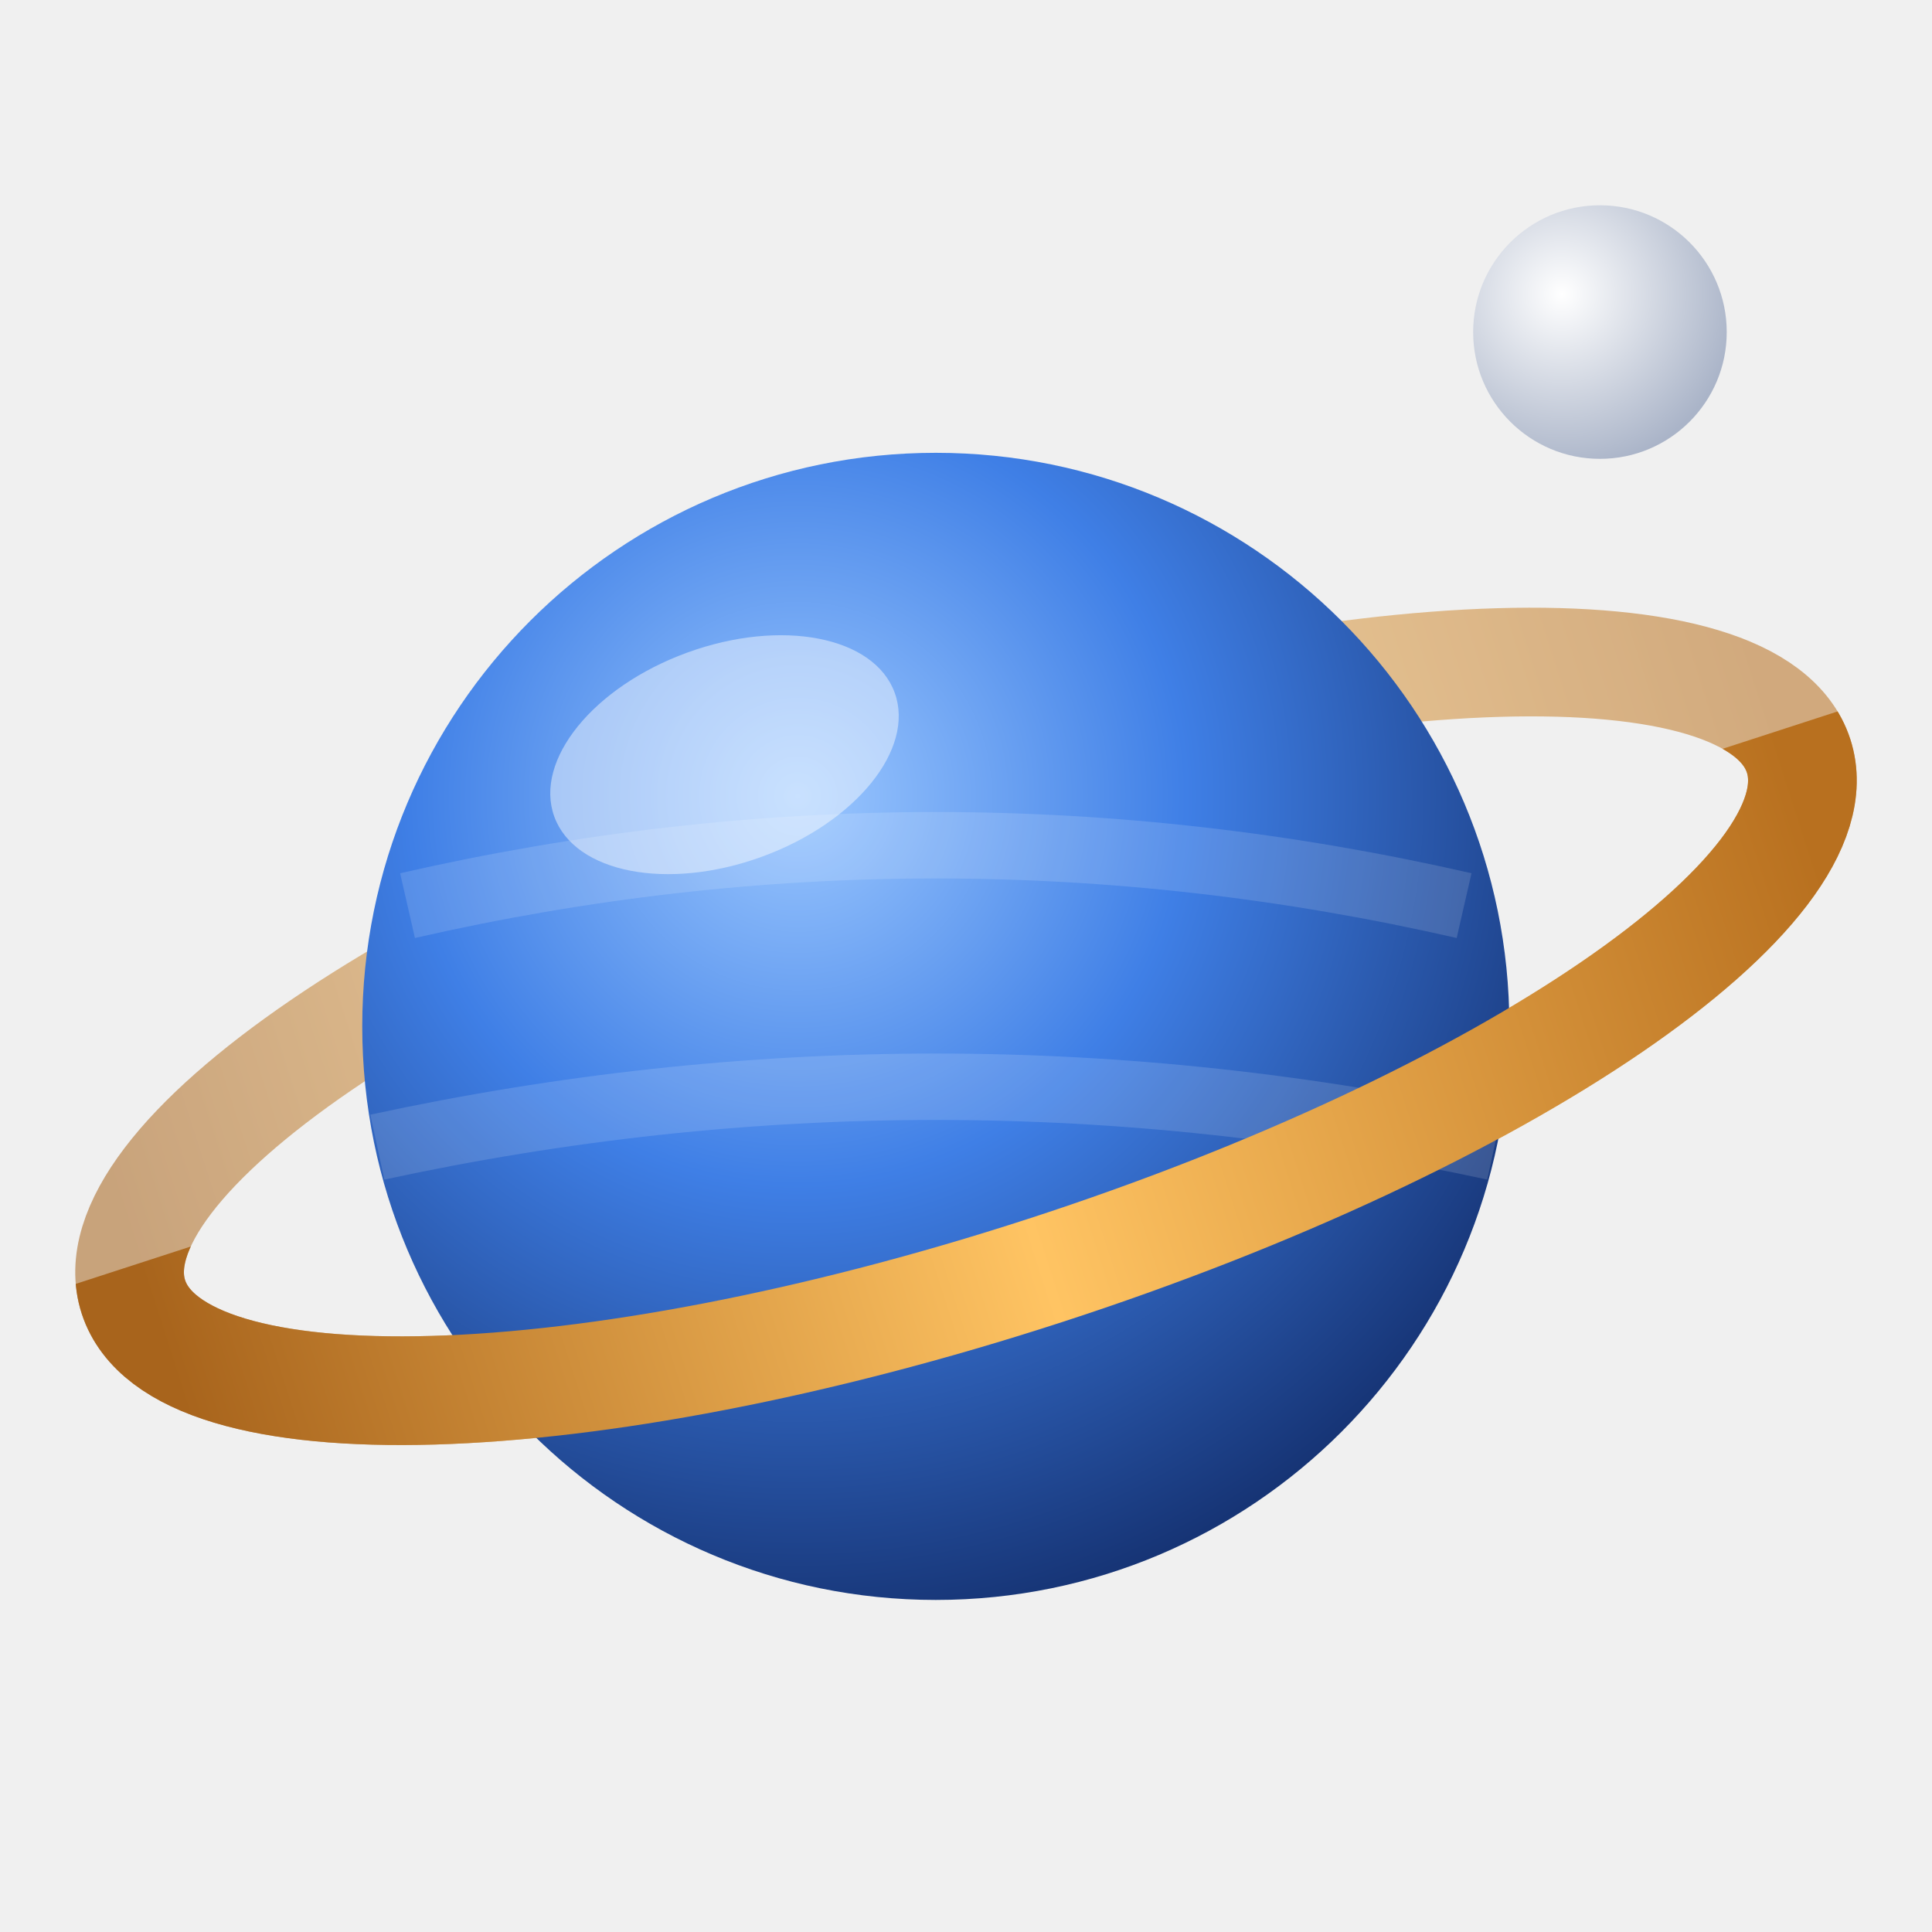
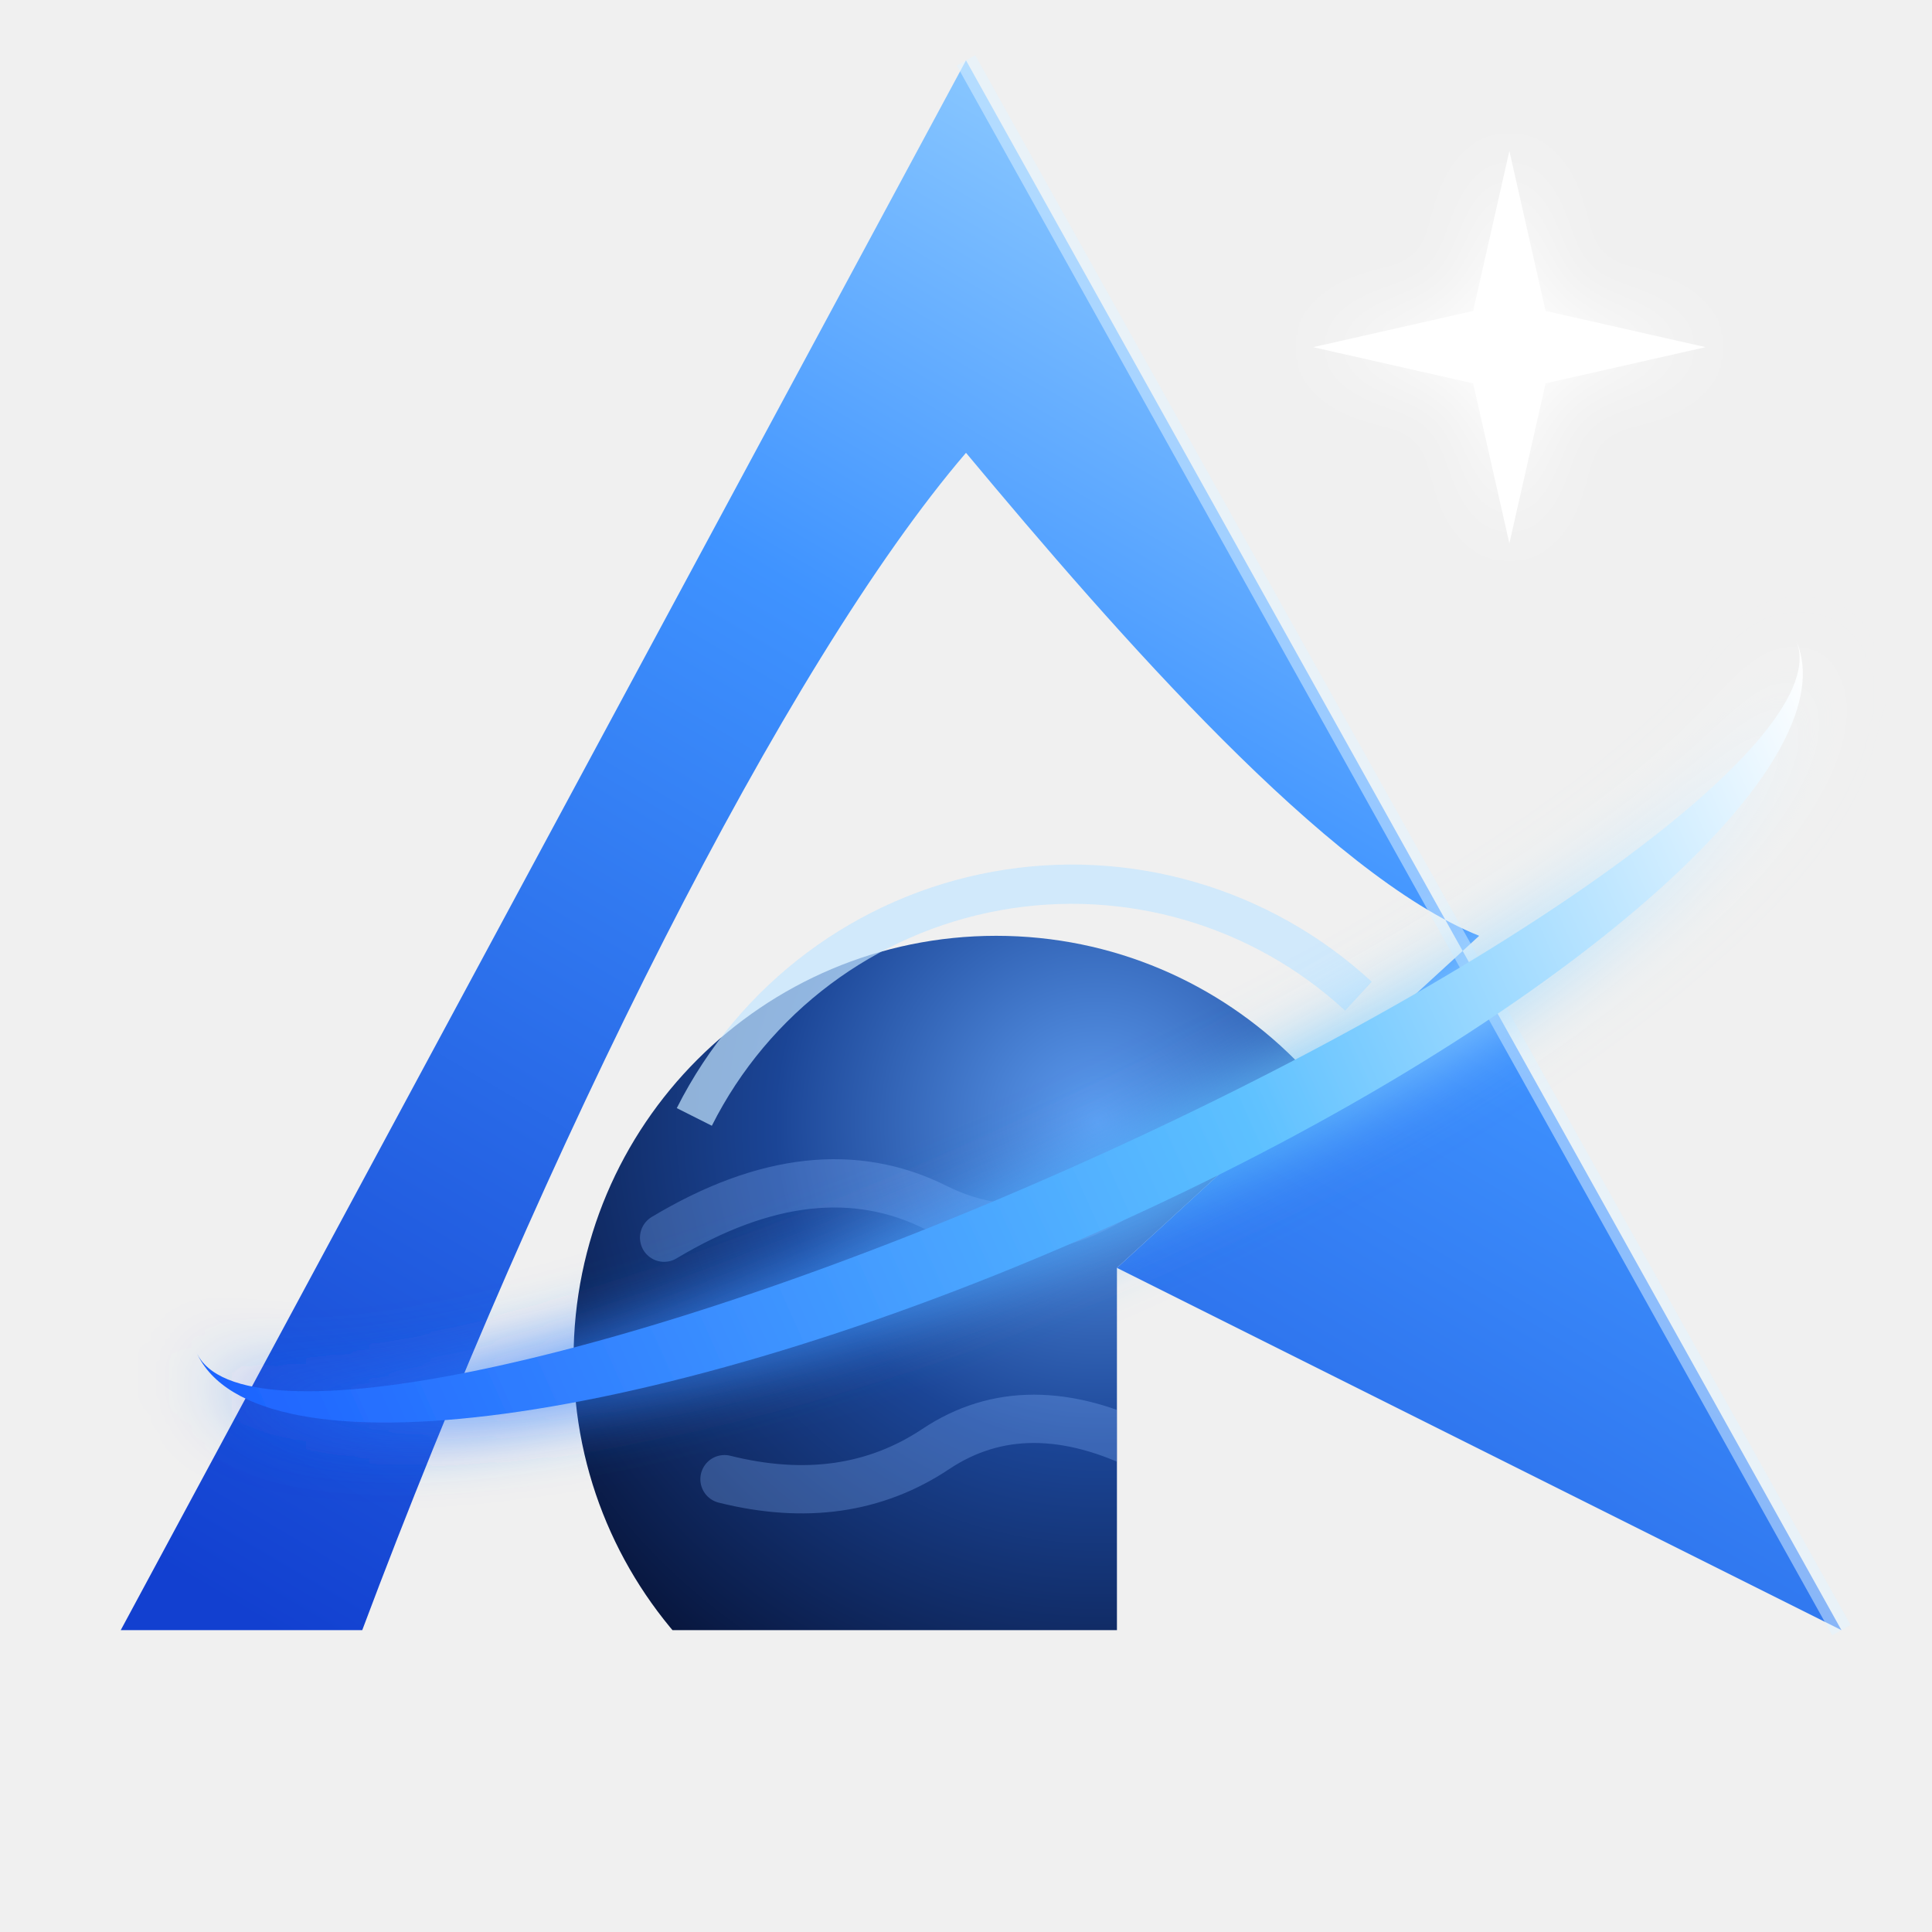
<svg xmlns="http://www.w3.org/2000/svg" viewBox="0 0 64 64">
  <defs>
-     <radialGradient id="pl" cx="38%" cy="30%" r="75%">
-       <stop offset="0" stop-color="#9cc8ff" />
-       <stop offset=".45" stop-color="#3f7fe6" />
-       <stop offset="1" stop-color="#14306f" />
+     <linearGradient id="aG" x1=".75" y1="0" x2=".1" y2="1">
+       <stop offset="0" stop-color="#a8ddff" />
+       <stop offset=".4" stop-color="#3f93ff" />
+       <stop offset="1" stop-color="#1240d0" />
+     </linearGradient>
+     <radialGradient id="eG" cx="62%" cy="22%" r="85%">
+       <stop offset="0" stop-color="#5d9cf0" />
+       <stop offset=".45" stop-color="#1b4596" />
+       <stop offset="1" stop-color="#050f30" />
    </radialGradient>
-     <linearGradient id="rg" x1="0" y1="0" x2="1" y2="0">
-       <stop offset="0" stop-color="#a8641c" />
-       <stop offset=".5" stop-color="#ffc463" />
-       <stop offset="1" stop-color="#b8701f" />
+     <linearGradient id="oG" gradientUnits="userSpaceOnUse" x1="-29" y1="0" x2="29" y2="0">
+       <stop offset="0" stop-color="#1d63ff" />
+       <stop offset=".6" stop-color="#5cc0ff" />
+       <stop offset="1" stop-color="#ffffff" />
    </linearGradient>
-     <radialGradient id="mn" cx="35%" cy="35%" r="70%">
-       <stop offset="0" stop-color="#ffffff" />
-       <stop offset="1" stop-color="#aab4c8" />
-     </radialGradient>
-     <clipPath id="front">
-       <rect x="0" y="33" width="64" height="31" />
+     <clipPath id="hole">
+       <path d="M32 15 C26 22 18 38 12 54 L37 54 L37 42 L49 31 C44 29 37 21 32 15 Z" />
    </clipPath>
+     <filter id="gl" x="-40%" y="-40%" width="180%" height="180%">
+       <feGaussianBlur stdDeviation="1.2" result="b" />
+       <feMerge>
+         <feMergeNode in="b" />
+         <feMergeNode in="SourceGraphic" />
+       </feMerge>
+     </filter>
  </defs>
-   <g transform="rotate(-18 32 34)">
-     <ellipse cx="32" cy="34" rx="29" ry="8.5" fill="none" stroke="url(#rg)" stroke-width="3.6" opacity=".55" />
+   <g clip-path="url(#hole)">
+     <circle cx="33" cy="45" r="14" fill="url(#eG)" />
+     <path d="M22 41q5-3 9-1t8-2M24 49q4 1 7-1t7 0" fill="none" stroke="#86b6ff" stroke-opacity=".3" stroke-width="1.6" stroke-linecap="round" />
+     <path d="M23 37a14 14 0 0 1 22 -4" fill="none" stroke="#c4e6ff" stroke-opacity=".7" stroke-width="1.3" />
  </g>
-   <circle cx="31" cy="34" r="19" fill="url(#pl)" />
-   <g fill="none" stroke="#ffffff" stroke-opacity=".14" stroke-width="2.2">
-     <path d="M13.5 30 Q31 26 48.5 30" />
-     <path d="M12.5 38 Q31 34 49.5 38" />
+   <path d="M32 2 L61 54 L37 42 L49 31 C44 29 37 21 32 15 C26 22 18 38 12 54 L4 54 Z" fill="url(#aG)" />
+   <path d="M32 2 L61 54" stroke="#e2f4ff" stroke-opacity=".5" stroke-width=".7" fill="none" />
+   <g filter="url(#gl)">
+     <path transform="translate(33 33) rotate(-24)" d="M-29 0 A29 8.5 0 0 0 29 0 A29 6.2 0 0 1 -29 0 Z" fill="url(#oG)" />
+     <path d="M50 5 L51.2 10.3 L56.5 11.5 L51.2 12.7 L50 18 L48.8 12.7 L43.5 11.5 L48.8 10.3 Z" fill="#ffffff" />
  </g>
-   <ellipse cx="24" cy="25" rx="6" ry="3.6" fill="#ffffff" opacity=".45" transform="rotate(-20 24 25)" />
-   <g transform="rotate(-18 32 34)" clip-path="url(#front)">
-     <ellipse cx="32" cy="34" rx="29" ry="8.5" fill="none" stroke="url(#rg)" stroke-width="3.6" />
-   </g>
-   <circle cx="53" cy="11" r="4.2" fill="url(#mn)" />
</svg>
